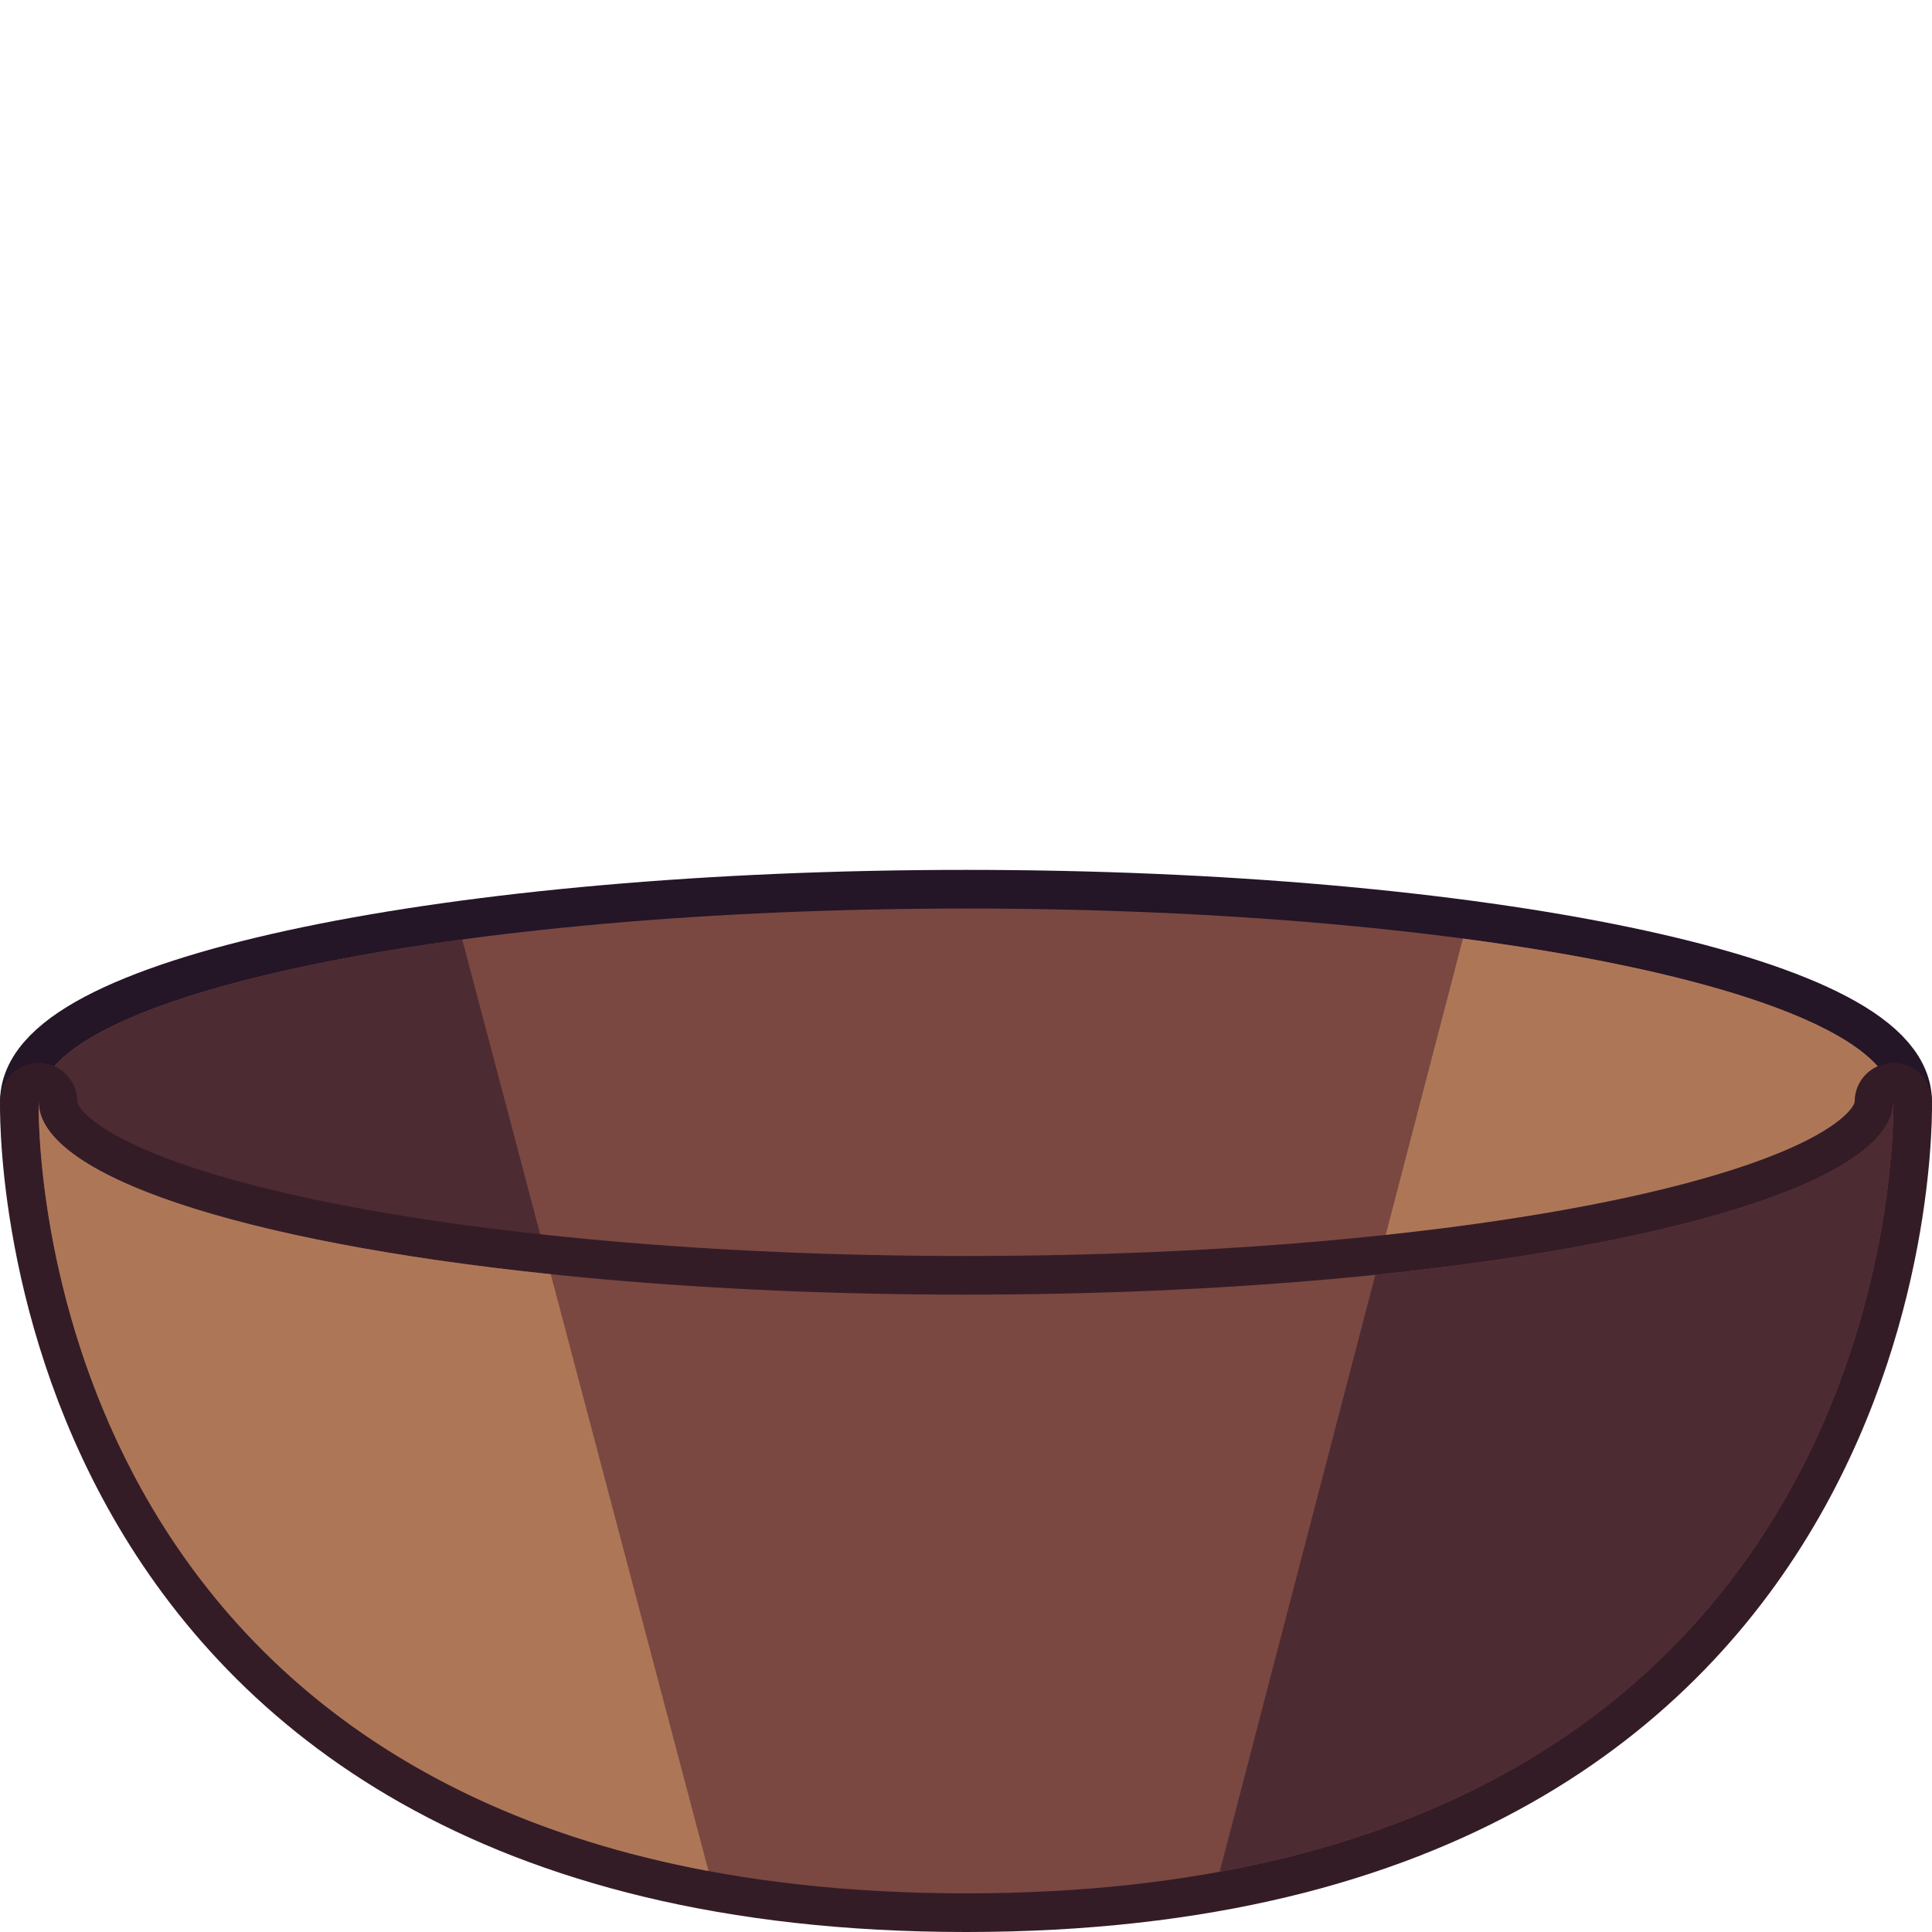
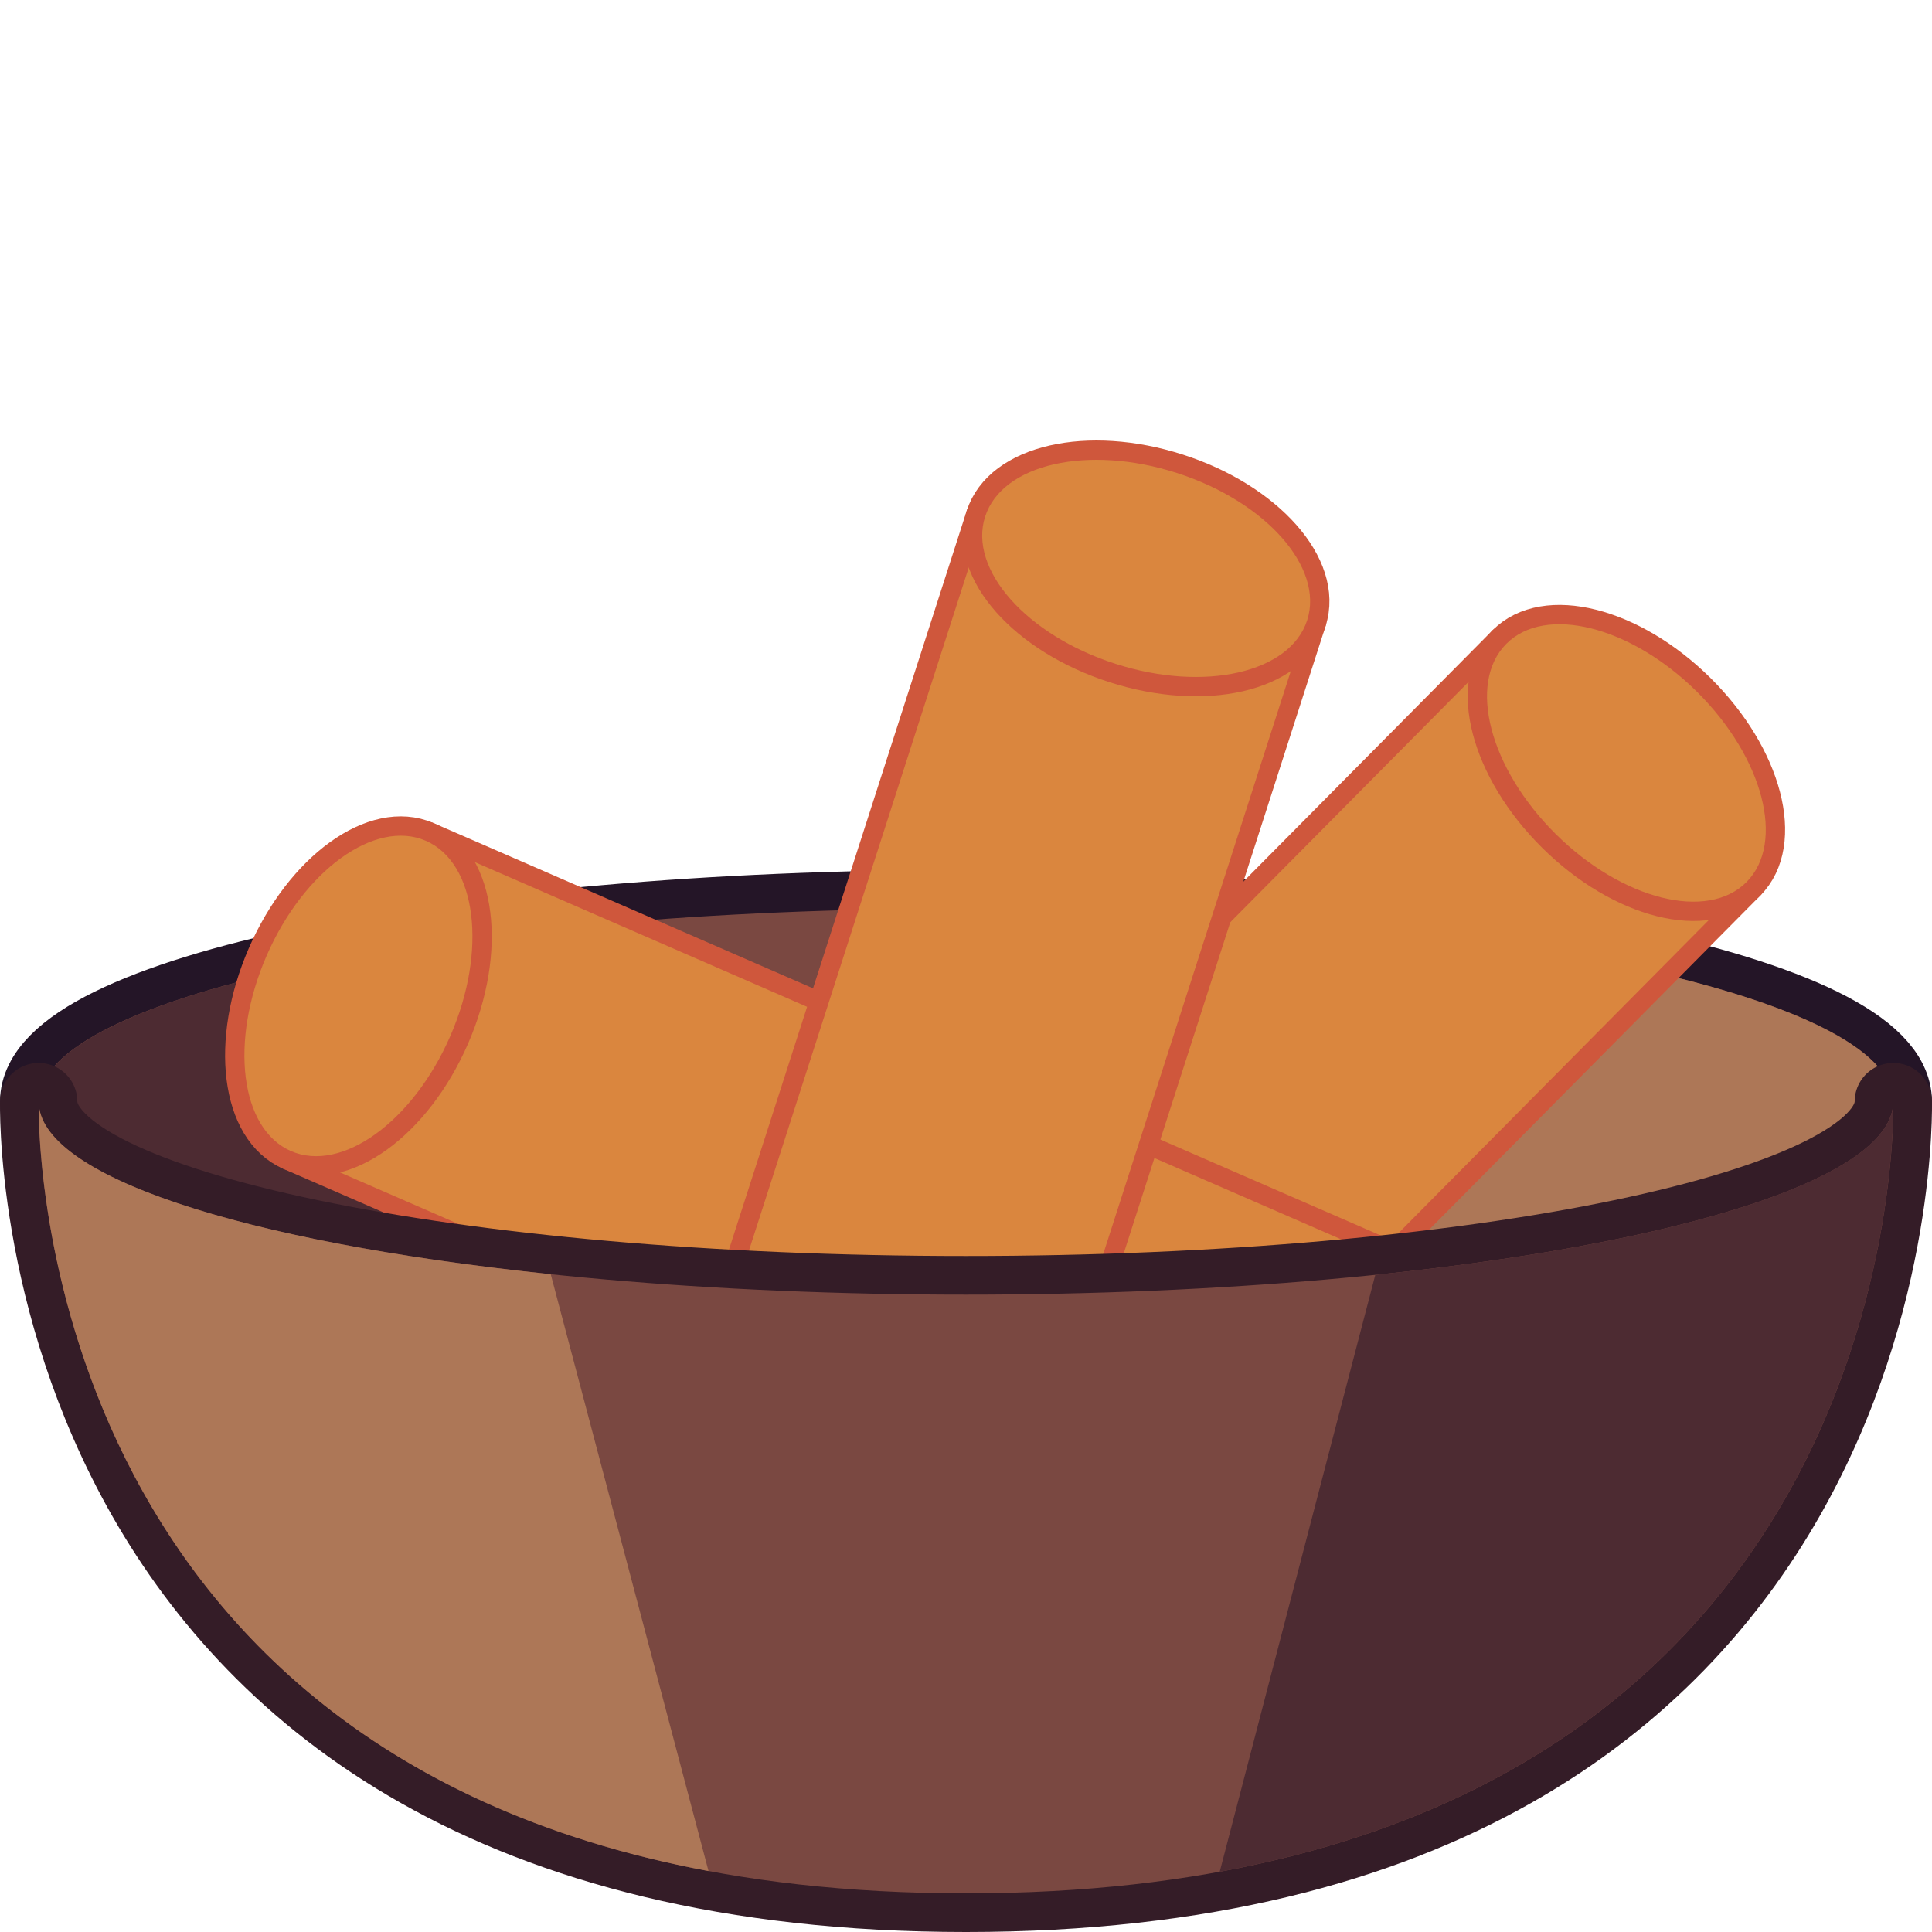
<svg xmlns="http://www.w3.org/2000/svg" width="400" height="400" viewBox="0 0 400 400" version="1.1" id="svg1">
  <defs id="defs1" />
  <g id="layer1">
    <ellipse style="fill:#7a4841;stroke:#241527;stroke-width:16;stroke-linecap:round;stroke-linejoin:round;stroke-dasharray:none;paint-order:markers stroke fill" id="path1" cx="200" cy="228.07" rx="191.991" ry="39.97" />
    <path id="path5" style="fill:#ad7757;stroke:none;stroke-width:16;stroke-linecap:round;stroke-linejoin:round;stroke-dasharray:none;paint-order:markers stroke fill" d="m 302.889,194.324 -18.145,69.611 a 191.991,39.97 0 0 0 107.246,-35.865 191.991,39.97 0 0 0 -89.102,-33.746 z" />
+     <g id="g2" transform="translate(185.956,219.5171)">
+       <path id="ellipse1" style="fill:#da863e;stroke:#cf573c;stroke-width:8;stroke-linecap:round;stroke-linejoin:round;paint-order:markers stroke fill" d="M 125.89,-86.201 -35.968,77.068 a 35.022,20.754 44.714 0 1 -0.005,0.005 35.022,20.754 44.714 0 0 10.274,39.387 35.022,20.754 44.714 0 0 39.49,9.905 35.022,20.754 44.714 0 1 0.005,-0.005 L 175.654,-36.91 Z" />
+       <ellipse style="fill:#da863e;stroke:#cf573c;stroke-width:8;stroke-linecap:round;stroke-linejoin:round;paint-order:markers stroke fill" id="path1-3" cx="63.738" cy="-149.836" rx="35.022" ry="20.754" transform="matrix(0.7104689,0.7037286,-0.7040306,0.7101696,0,0)" />
+     </g>
    <path id="path4" style="fill:#4d2b32;stroke:none;stroke-width:16;stroke-linecap:round;stroke-linejoin:round;stroke-dasharray:none;paint-order:markers stroke fill" d="M 95.705,194.512 A 191.991,39.97 0 0 0 8.01,228.07 191.991,39.97 0 0 0 114.023,263.809 Z" />
+     <g id="g8" transform="rotate(-111.2226,204.1194,98.52368)">
+       <path id="path8" style="fill:#da863e;stroke:#cf573c;stroke-width:8;stroke-linecap:round;stroke-linejoin:round;paint-order:markers stroke fill" d="M 125.89,-86.201 -35.968,77.068 a 35.022,20.754 44.714 0 1 -0.005,0.005 35.022,20.754 44.714 0 0 10.274,39.387 35.022,20.754 44.714 0 0 39.49,9.905 35.022,20.754 44.714 0 1 0.005,-0.005 L 175.654,-36.91 Z" />
+       <ellipse style="fill:#da863e;stroke:#cf573c;stroke-width:8;stroke-linecap:round;stroke-linejoin:round;paint-order:markers stroke fill" id="ellipse8" cx="63.738" cy="-149.836" rx="35.022" ry="20.754" transform="matrix(0.7104689,0.7037286,-0.7040306,0.7101696,0,0)" />
+     </g>
+     <g id="g3" transform="rotate(-26.91426,568.555,-152.739)">
+       <path id="path3" style="fill:#da863e;stroke:#cf573c;stroke-width:8;stroke-linecap:round;stroke-linejoin:round;paint-order:markers stroke fill" d="M 125.89,-86.201 -35.968,77.068 a 35.022,20.754 44.714 0 1 -0.005,0.005 35.022,20.754 44.714 0 0 10.274,39.387 35.022,20.754 44.714 0 0 39.49,9.905 35.022,20.754 44.714 0 1 0.005,-0.005 L 175.654,-36.91 Z" />
+       <ellipse style="fill:#da863e;stroke:#cf573c;stroke-width:8;stroke-linecap:round;stroke-linejoin:round;paint-order:markers stroke fill" id="ellipse3" cx="63.738" cy="-149.836" rx="35.022" ry="20.754" transform="matrix(0.7104689,0.7037286,-0.7040306,0.7101696,0,0)" />
+     </g>
    <path id="path2" style="fill:#7a4841;stroke:#341c27;stroke-width:16;stroke-linecap:round;stroke-linejoin:round;stroke-dasharray:none;paint-order:markers stroke fill" d="M 8.01 228.07 C 8.01 228.07 3.359 392 200 392 C 396.641 392 391.99 228.07 391.99 228.07 A 191.991 39.97 0 0 1 200 268.039 A 191.991 39.97 0 0 1 8.01 228.07 z " />
    <path id="path6" style="fill:#ad7757;stroke:none;stroke-width:16;stroke-linecap:round;stroke-linejoin:round;stroke-dasharray:none;paint-order:markers stroke fill" d="M 8.01 228.104 C 7.954 230.494 5.55 361.005 146.689 387.383 L 114.023 263.809 A 191.991 39.97 0 0 1 8.01 228.104 z " />
    <path id="path7" style="fill:#4d2b32;stroke:none;stroke-width:16;stroke-linecap:round;stroke-linejoin:round;stroke-dasharray:none;paint-order:markers stroke fill" d="M 391.99 228.104 A 191.991 39.97 0 0 1 284.744 263.936 L 252.529 387.527 C 394.456 361.486 392.046 230.504 391.99 228.104 z " />
  </g>
</svg>
